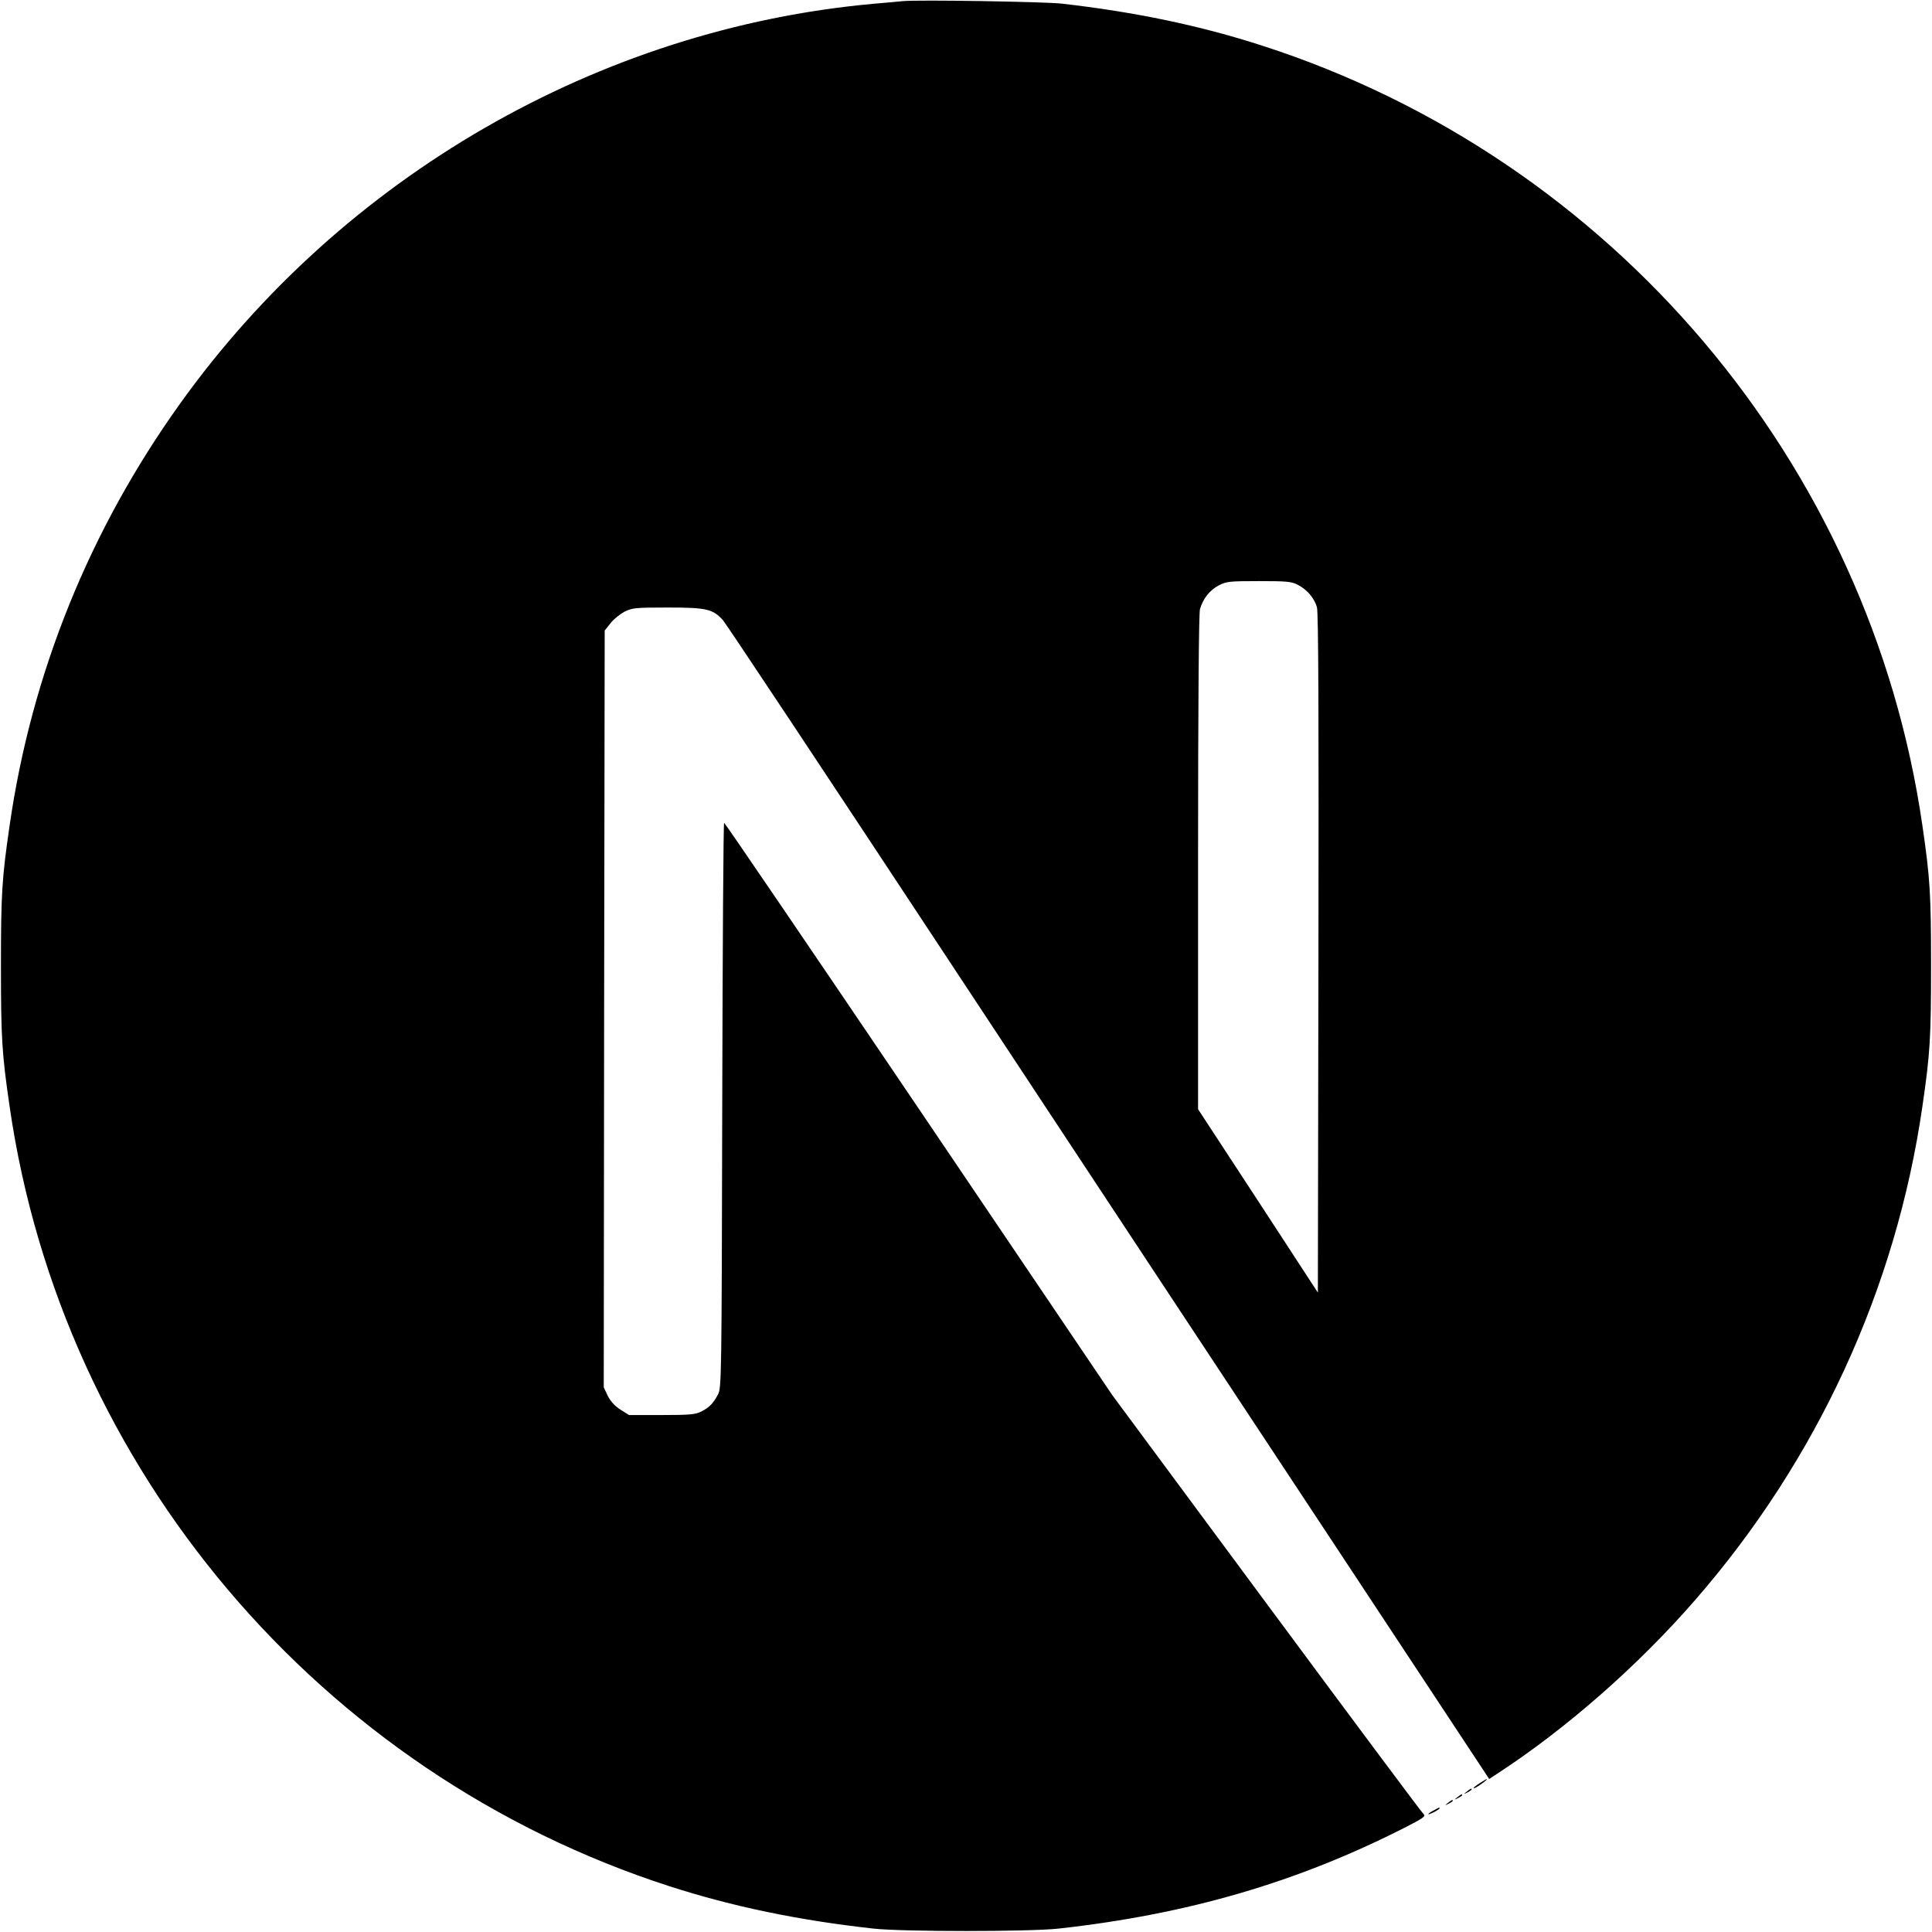
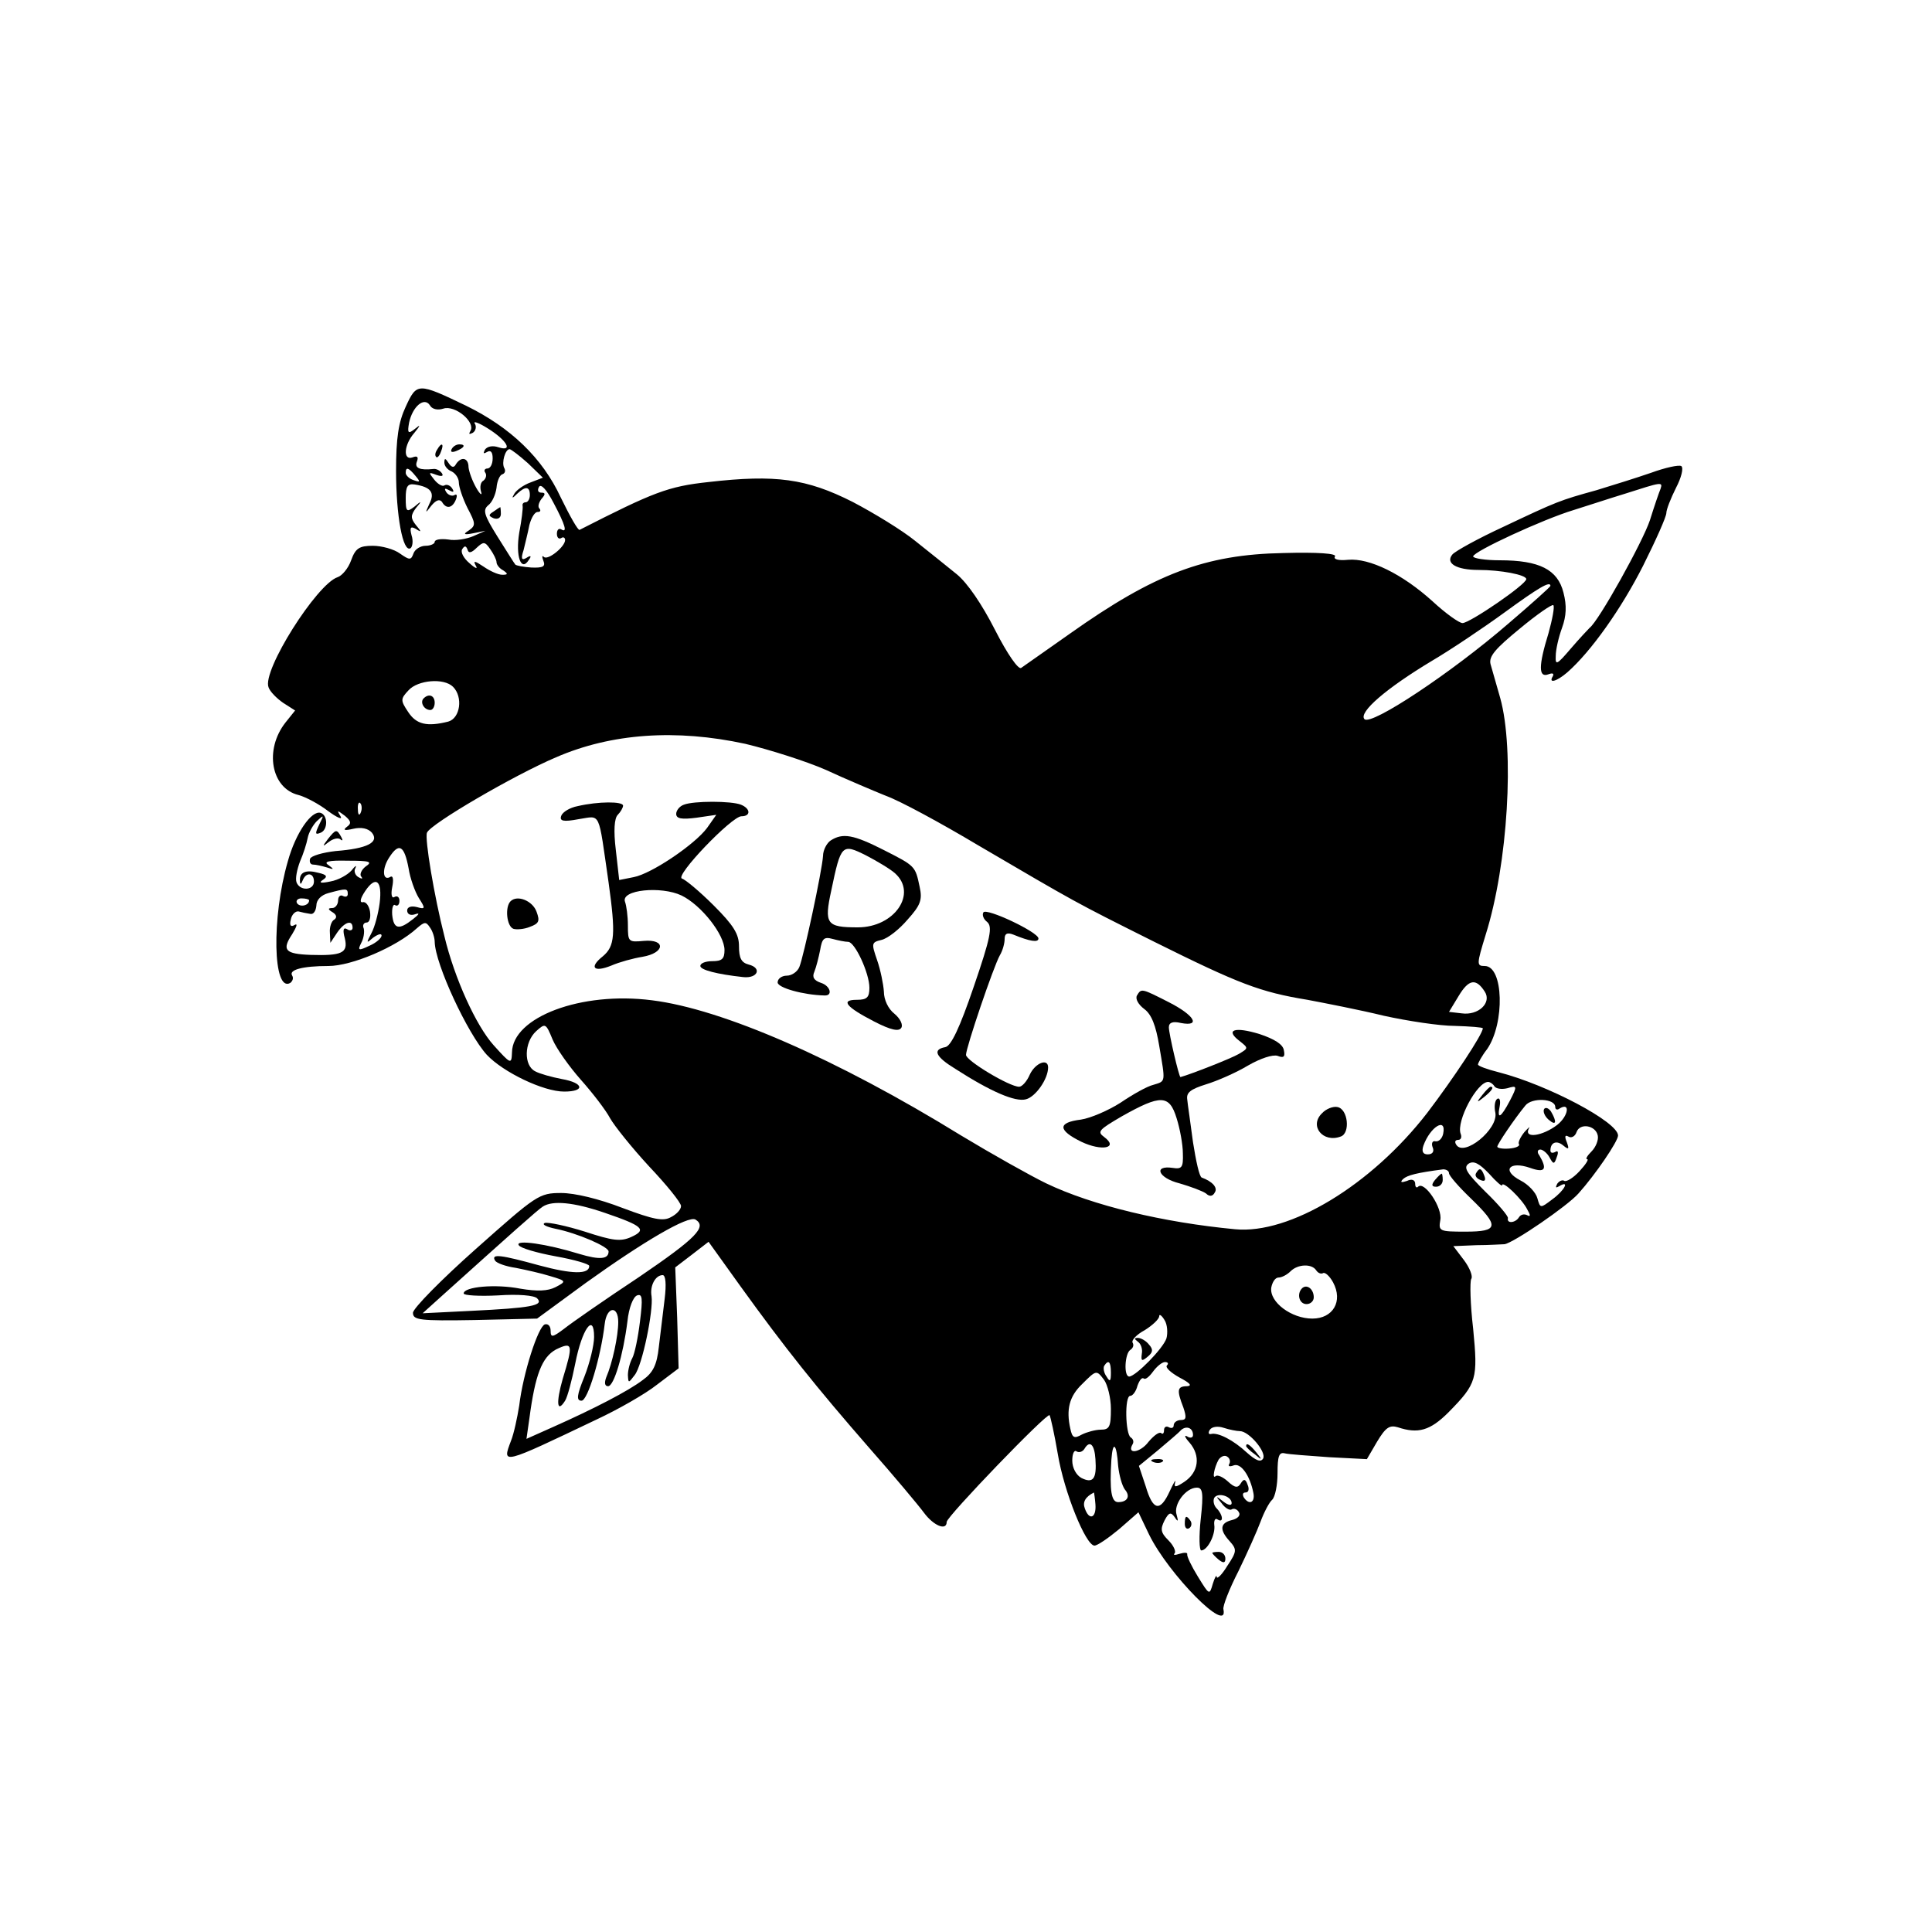
- <svg xmlns="http://www.w3.org/2000/svg" version="1.0" width="1024pt" height="1024pt" viewBox="0 0 1024 1024" preserveAspectRatio="xMidYMid meet">
-   <g transform="translate(0,1024) scale(0.1,-0.1)" fill="#000000" stroke="none">
-     <path d="M4785 10234 c-22 -2 -92 -9 -155 -14 -1453 -131 -2814 -915 -3676 -2120 -480 -670 -787 -1430 -903 -2235 -41 -281 -46 -364 -46 -745 0 -381 5 -464 46 -745 278 -1921 1645 -3535 3499 -4133 332 -107 682 -180 1080 -224 155 -17 825 -17 980 0 687 76 1269 246 1843 539 88 45 105 57 93 67 -8 6 -383 509 -833 1117 l-818 1105 -1025 1517 c-564 834 -1028 1516 -1032 1516 -4 1 -8 -673 -10 -1496 -3 -1441 -4 -1499 -22 -1533 -26 -49 -46 -69 -88 -91 -32 -16 -60 -19 -211 -19 l-173 0 -46 29 c-30 19 -52 44 -67 73 l-21 45 2 2005 3 2006 31 39 c16 21 50 48 74 61 41 20 57 22 230 22 204 0 238 -8 291 -66 15 -16 570 -852 1234 -1859 664 -1007 1572 -2382 2018 -3057 l810 -1227 41 27 c363 236 747 572 1051 922 647 743 1064 1649 1204 2615 41 281 46 364 46 745 0 381 -5 464 -46 745 -278 1921 -1645 3535 -3499 4133 -327 106 -675 179 -1065 223 -96 10 -757 21 -840 13z m2094 -3094 c48 -24 87 -70 101 -118 8 -26 10 -582 8 -1835 l-3 -1798 -317 486 -318 486 0 1307 c0 845 4 1320 10 1343 16 56 51 100 99 126 41 21 56 23 213 23 148 0 174 -2 207 -20z" />
-     <path d="M7843 789 c-35 -22 -46 -37 -15 -20 22 13 58 40 52 41 -3 0 -20 -10 -37 -21z" />
-     <path d="M7774 744 c-18 -14 -18 -15 4 -4 12 6 22 13 22 15 0 8 -5 6 -26 -11z" />
-     <path d="M7724 714 c-18 -14 -18 -15 4 -4 12 6 22 13 22 15 0 8 -5 6 -26 -11z" />
-     <path d="M7674 684 c-18 -14 -18 -15 4 -4 12 6 22 13 22 15 0 8 -5 6 -26 -11z" />
-     <path d="M7598 644 c-38 -20 -36 -28 2 -9 17 9 30 18 30 20 0 7 -1 6 -32 -11z" />
+ <svg xmlns="http://www.w3.org/2000/svg" version="1.0" width="400pt" height="400pt" viewBox="0 0 400 400" preserveAspectRatio="xMidYMid meet">
+   <g transform="translate(0,400) scale(0.1,-0.1)" fill="#000000" stroke="none">
+     <path d="M840 3158 c-15 -32 -20 -65 -20 -133 0 -92 14 -170 30 -160 4 3 6 15 2 27 -4 16 -2 19 9 13 12 -8 12 -6 0 8 -11 14 -11 20 0 35 13 15 12 16 -3 3 -16 -12 -18 -11 -18 18 0 24 4 30 18 28 34 -5 43 -17 31 -40 -9 -20 -9 -21 4 -4 10 12 17 14 22 8 9 -16 22 -13 29 5 3 8 2 12 -3 9 -5 -3 -13 0 -17 6 -5 8 -3 9 6 4 9 -5 11 -4 6 4 -4 6 -11 9 -16 6 -4 -3 -14 3 -21 12 -12 15 -12 16 4 10 11 -4 16 -3 12 3 -4 6 -12 10 -18 9 -28 -3 -39 2 -34 15 4 10 1 13 -9 9 -20 -7 -18 26 4 51 13 16 13 18 1 8 -14 -11 -16 -9 -12 13 7 33 31 54 43 36 4 -8 16 -11 28 -7 24 8 67 -28 56 -46 -4 -7 -3 -8 5 -4 6 4 8 13 4 19 -4 6 8 2 27 -10 40 -25 53 -49 22 -39 -12 4 -23 2 -28 -5 -4 -8 -3 -9 4 -5 8 5 12 0 12 -13 0 -12 -5 -21 -11 -21 -5 0 -8 -4 -4 -9 3 -5 1 -12 -4 -16 -6 -3 -8 -13 -5 -23 3 -9 -2 -6 -10 8 -8 14 -15 33 -16 43 0 19 -15 23 -26 6 -4 -8 -9 -7 -15 2 -7 11 -9 11 -9 1 0 -7 7 -15 15 -18 8 -4 15 -14 15 -23 0 -9 8 -33 18 -53 17 -32 17 -36 3 -46 -13 -8 -11 -10 9 -6 l25 5 -25 -11 c-14 -6 -37 -10 -52 -7 -16 2 -28 0 -28 -5 0 -4 -9 -8 -19 -8 -10 0 -22 -7 -25 -16 -5 -14 -8 -14 -28 0 -12 9 -38 16 -56 16 -28 0 -36 -5 -45 -30 -6 -17 -19 -32 -28 -35 -43 -14 -157 -194 -143 -228 3 -9 17 -23 30 -32 l25 -16 -20 -25 c-44 -56 -30 -136 27 -150 15 -4 43 -19 61 -33 19 -14 31 -19 26 -11 -8 13 -7 13 9 1 13 -11 14 -16 4 -23 -9 -7 -4 -8 13 -4 17 4 31 1 39 -8 16 -20 -10 -33 -75 -38 -27 -3 -51 -10 -53 -16 -2 -7 1 -12 6 -12 6 0 19 -3 29 -6 15 -5 15 -4 3 5 -11 7 0 10 40 9 46 0 52 -2 37 -12 -9 -7 -13 -17 -9 -21 4 -5 1 -5 -6 -1 -7 4 -10 13 -6 19 3 7 -1 4 -8 -5 -8 -9 -27 -20 -44 -23 -19 -4 -25 -3 -16 3 11 7 9 11 -9 15 -26 7 -39 1 -38 -16 0 -9 2 -9 6 1 7 17 23 15 23 -3 0 -19 -29 -20 -36 -2 -3 8 1 27 7 43 7 16 14 38 16 49 2 11 11 27 19 35 15 14 15 13 5 -7 -9 -19 -9 -22 3 -17 15 6 15 36 0 41 -19 6 -52 -42 -68 -100 -34 -117 -31 -273 5 -252 5 4 7 10 4 15 -8 12 21 20 75 20 48 0 140 39 183 78 16 14 19 14 27 2 6 -8 10 -22 10 -30 1 -46 68 -190 108 -234 34 -36 117 -76 160 -76 44 0 41 18 -5 26 -21 4 -46 11 -55 16 -24 12 -23 60 2 83 19 17 20 17 34 -17 8 -19 35 -57 59 -84 24 -27 51 -62 60 -79 9 -16 45 -61 81 -100 36 -38 66 -75 66 -82 0 -7 -9 -17 -21 -23 -16 -9 -36 -5 -100 19 -49 19 -99 31 -127 31 -46 0 -51 -4 -177 -116 -71 -63 -130 -123 -130 -132 0 -15 13 -17 128 -15 l129 3 101 74 c120 86 212 140 227 131 24 -15 2 -38 -117 -119 -71 -47 -140 -95 -155 -107 -24 -18 -28 -19 -28 -4 0 9 -5 15 -12 13 -14 -5 -45 -101 -53 -168 -4 -25 -11 -58 -17 -73 -19 -50 -20 -50 177 44 45 21 101 53 125 72 l45 34 -3 105 -4 104 34 26 35 27 66 -92 c93 -129 157 -209 266 -334 52 -59 103 -120 114 -135 20 -27 47 -38 47 -19 0 11 208 227 213 221 2 -3 10 -39 17 -80 13 -79 58 -190 76 -190 6 0 28 15 51 34 l40 35 22 -46 c40 -82 165 -209 154 -155 -2 6 12 42 31 79 18 37 39 84 46 103 7 19 18 40 24 45 6 6 11 30 11 55 0 35 3 44 15 41 8 -2 50 -5 92 -8 l78 -4 21 36 c18 30 26 35 43 30 42 -14 67 -7 105 31 59 60 61 69 51 173 -6 51 -7 97 -4 103 4 5 -3 23 -15 39 l-22 29 48 2 c26 0 53 2 58 2 19 3 130 79 153 105 35 39 82 108 82 120 0 28 -146 105 -247 131 -24 6 -43 13 -43 16 0 3 8 18 19 32 37 54 34 172 -5 172 -17 0 -17 3 2 65 46 146 60 383 30 490 -8 28 -17 59 -20 70 -4 16 10 32 60 73 36 30 68 52 70 49 3 -3 -2 -29 -10 -58 -21 -68 -21 -93 0 -85 8 3 12 2 9 -4 -10 -16 8 -11 30 8 49 43 112 132 157 221 26 52 48 101 48 109 0 7 9 30 20 52 11 21 16 41 11 45 -5 3 -33 -3 -63 -14 -29 -10 -80 -26 -113 -36 -76 -21 -81 -23 -193 -76 -52 -24 -99 -50 -105 -57 -15 -18 8 -32 54 -32 46 0 99 -10 99 -19 0 -11 -117 -91 -132 -91 -7 0 -35 20 -62 45 -63 57 -131 90 -175 86 -20 -2 -31 1 -27 7 4 6 -35 9 -107 7 -162 -3 -267 -43 -442 -167 -50 -35 -95 -67 -101 -71 -6 -3 -28 28 -54 79 -27 53 -57 97 -79 115 -20 16 -58 47 -86 69 -27 22 -86 58 -130 81 -95 48 -159 57 -298 41 -84 -9 -114 -21 -267 -99 -3 -2 -20 28 -39 67 -38 82 -104 145 -196 190 -100 48 -102 48 -125 -2z m253 -117 l31 -30 -26 -10 c-14 -5 -29 -16 -33 -23 -6 -10 -5 -11 6 0 17 16 26 15 26 -3 0 -8 -4 -15 -9 -15 -4 0 -7 -3 -6 -7 1 -5 -2 -30 -7 -56 -8 -49 4 -82 20 -56 6 8 4 10 -5 4 -10 -6 -12 -2 -6 16 3 13 9 36 12 52 4 15 11 27 17 27 6 0 7 3 4 7 -4 3 -2 12 4 20 9 10 8 13 0 13 -7 0 -9 5 -5 12 4 7 16 -6 30 -33 25 -47 29 -63 16 -55 -5 3 -9 -1 -9 -9 0 -8 4 -12 9 -9 4 3 8 1 8 -4 0 -14 -36 -43 -44 -35 -4 4 -4 0 -1 -8 5 -12 -1 -15 -25 -14 -16 1 -31 4 -33 6 -2 2 -18 28 -37 58 -28 45 -31 55 -19 65 8 6 15 22 17 36 1 14 7 27 12 28 6 2 7 8 4 13 -6 11 2 39 11 39 3 0 20 -13 38 -29z m-233 -26 c11 -13 10 -14 -4 -9 -9 3 -16 10 -16 15 0 13 6 11 20 -6z m2578 -27 c-3 -7 -13 -36 -22 -65 -15 -45 -106 -209 -125 -223 -3 -3 -21 -22 -39 -43 -29 -34 -32 -35 -31 -15 0 13 6 39 13 58 9 25 10 46 3 73 -12 48 -50 67 -132 67 -30 0 -55 4 -55 8 0 10 145 77 208 96 26 8 74 24 107 34 75 24 78 25 73 10z m-2410 -152 c0 -5 6 -13 14 -17 10 -7 10 -9 -2 -9 -9 0 -26 8 -39 17 -18 12 -22 13 -16 2 5 -8 -1 -6 -13 5 -12 10 -19 23 -15 29 5 8 8 7 11 -1 2 -8 8 -7 19 4 14 13 17 13 28 -3 7 -10 13 -22 13 -27z m2182 -49 c0 -2 -39 -37 -87 -78 -118 -102 -284 -212 -298 -198 -13 14 45 64 140 121 39 23 106 68 150 100 70 51 95 66 95 55z m-2272 -209 c21 -21 15 -65 -10 -72 -44 -11 -66 -6 -83 20 -16 24 -16 27 1 45 19 21 73 26 92 7z m605 -118 c50 -12 126 -36 167 -54 41 -19 98 -43 125 -54 28 -10 113 -56 190 -102 205 -120 197 -116 365 -200 175 -87 219 -104 317 -120 37 -7 109 -21 158 -33 50 -11 116 -21 147 -21 32 -1 58 -3 58 -5 0 -12 -61 -104 -115 -175 -116 -150 -285 -252 -398 -241 -148 14 -295 49 -391 95 -33 16 -113 61 -176 99 -258 159 -495 262 -640 280 -147 19 -289 -35 -290 -108 -1 -25 -2 -25 -38 15 -36 40 -81 138 -102 226 -21 82 -41 202 -36 214 7 18 180 119 267 156 115 50 249 59 392 28z m-796 -142 c-3 -8 -6 -5 -6 6 -1 11 2 17 5 13 3 -3 4 -12 1 -19z m99 -116 c3 -20 13 -48 21 -61 14 -22 14 -24 -4 -19 -12 3 -20 0 -20 -7 0 -8 7 -11 16 -8 11 4 9 0 -4 -10 -29 -23 -40 -21 -43 9 -1 14 2 23 6 20 5 -3 9 1 9 9 0 8 -5 11 -10 8 -6 -4 -8 5 -5 20 3 15 2 24 -3 22 -17 -11 -19 16 -3 40 20 31 31 25 40 -23z m-60 -72 c-3 -22 -10 -49 -17 -62 -11 -21 -11 -22 4 -9 10 7 17 9 17 4 0 -5 -11 -15 -25 -21 -23 -11 -25 -10 -17 6 5 9 7 23 5 30 -3 6 0 12 6 12 6 0 9 10 7 23 -2 12 -9 21 -15 19 -7 -1 -5 8 5 23 22 33 36 22 30 -25z m-66 19 c0 -5 -4 -7 -10 -4 -5 3 -10 -1 -10 -9 0 -9 -6 -16 -12 -16 -10 0 -9 -3 1 -9 8 -5 9 -11 3 -15 -6 -3 -10 -16 -9 -27 l1 -21 14 21 c15 22 32 28 32 10 0 -5 -5 -7 -11 -3 -8 5 -10 -1 -5 -19 7 -30 -6 -36 -71 -34 -53 2 -60 10 -38 43 9 15 12 23 5 19 -8 -5 -11 -1 -8 11 2 11 10 18 16 17 7 -2 17 -4 24 -5 7 -2 12 6 13 17 0 12 10 22 25 26 37 10 40 10 40 -2z m-80 -13 c0 -11 -19 -15 -25 -6 -3 5 1 10 9 10 9 0 16 -2 16 -4z m2434 -189 c15 -23 -13 -50 -48 -45 l-26 3 20 33 c21 35 36 37 54 9z m20 -196 c3 -5 15 -7 27 -4 20 6 21 5 5 -26 -19 -36 -27 -40 -21 -11 2 11 0 18 -5 15 -5 -3 -7 -16 -4 -29 6 -34 -65 -92 -81 -66 -4 6 -2 10 4 10 6 0 8 6 5 13 -9 26 34 107 57 107 4 0 10 -4 13 -9z m126 -43 c0 -5 4 -7 9 -3 23 14 18 -16 -5 -34 -30 -23 -69 -29 -59 -8 4 6 0 3 -9 -7 -8 -10 -14 -22 -11 -25 2 -4 -7 -8 -21 -9 -13 -1 -24 1 -24 4 0 5 35 57 58 85 13 17 62 15 62 -3z m-232 -55 c-2 -10 -9 -17 -16 -16 -6 2 -9 -4 -6 -12 4 -9 0 -15 -10 -15 -10 0 -13 6 -9 18 14 39 48 60 41 25z m320 -4 c2 -9 -4 -24 -13 -33 -9 -9 -13 -16 -9 -16 4 0 -3 -11 -16 -25 -12 -13 -26 -22 -31 -20 -4 3 -11 0 -15 -6 -4 -8 -3 -9 4 -5 23 14 11 -9 -14 -27 -25 -19 -25 -19 -31 2 -3 12 -19 29 -35 37 -40 21 -23 41 20 26 31 -11 36 -3 19 26 -5 6 -4 12 2 12 5 0 14 -7 19 -16 8 -15 10 -15 15 0 4 10 3 15 -3 11 -6 -3 -10 -2 -10 3 0 17 13 22 27 10 11 -9 12 -7 7 7 -5 12 -4 16 3 12 6 -4 14 0 17 9 7 20 40 14 44 -7z m-198 -103 c0 11 41 -28 52 -50 7 -12 7 -16 0 -12 -6 3 -13 2 -17 -4 -7 -12 -26 -14 -23 -2 1 4 -20 29 -47 55 -39 39 -46 50 -34 58 10 6 21 1 42 -21 15 -17 27 -27 27 -24z m-110 25 c0 -5 20 -28 45 -52 60 -58 58 -69 -11 -69 -54 0 -56 1 -52 24 5 25 -33 82 -46 69 -3 -3 -6 -1 -6 6 0 8 -7 11 -17 6 -12 -4 -15 -3 -8 4 9 8 29 13 83 20 6 0 12 -3 12 -8z m-1748 -82 c79 -27 88 -35 55 -50 -22 -10 -38 -8 -96 11 -38 12 -76 20 -83 18 -7 -3 3 -8 22 -12 45 -9 110 -37 110 -47 0 -16 -18 -18 -61 -5 -68 21 -133 30 -125 18 3 -6 38 -16 76 -23 39 -7 70 -16 70 -20 0 -18 -36 -17 -103 1 -80 22 -101 25 -92 10 3 -5 22 -12 43 -15 20 -4 52 -11 71 -17 34 -10 34 -11 11 -23 -16 -8 -37 -9 -73 -3 -51 10 -117 4 -117 -10 0 -4 32 -6 71 -4 42 3 75 0 81 -6 15 -15 -13 -20 -137 -26 l-100 -5 41 37 c139 125 198 178 208 184 20 13 64 9 128 -13z m1473 -119 c4 -6 10 -8 14 -6 4 3 14 -6 21 -19 21 -39 0 -75 -43 -75 -43 0 -89 34 -85 64 2 11 8 21 15 21 7 0 18 6 25 13 15 15 44 16 53 2z m-1349 -60 c-3 -27 -9 -72 -12 -99 -4 -37 -12 -53 -33 -68 -30 -23 -102 -60 -185 -97 l-56 -25 6 42 c12 91 26 127 55 143 35 17 36 11 14 -61 -14 -49 -12 -72 5 -45 5 8 14 42 21 77 14 72 39 106 39 55 0 -17 -9 -54 -20 -82 -16 -39 -17 -50 -6 -50 13 0 40 91 48 159 4 36 28 39 28 4 0 -29 -12 -85 -25 -115 -4 -11 -3 -18 4 -18 12 0 31 63 40 134 3 29 12 51 20 54 11 4 12 -6 6 -54 -4 -33 -11 -67 -16 -76 -5 -9 -9 -25 -9 -35 1 -17 1 -17 14 0 16 20 39 134 35 163 -4 22 8 44 23 44 6 0 8 -18 4 -50z m1039 -81 c-7 -21 -63 -78 -77 -79 -12 0 -9 48 2 55 6 4 8 10 5 15 -3 5 8 17 25 26 16 10 30 23 30 29 0 5 5 2 11 -8 6 -9 7 -27 4 -38z m-115 -71 c0 -18 -2 -20 -9 -8 -6 8 -7 18 -5 22 9 14 14 9 14 -14z m116 15 c-4 -4 8 -15 26 -25 21 -11 27 -17 16 -18 -21 0 -22 -8 -8 -44 7 -21 6 -26 -5 -26 -8 0 -15 -5 -15 -11 0 -5 -4 -7 -10 -4 -5 3 -10 1 -10 -6 0 -7 -3 -9 -6 -6 -4 3 -15 -5 -26 -18 -17 -23 -46 -27 -33 -5 3 5 1 11 -4 14 -11 7 -13 86 -1 86 5 0 12 9 15 21 4 11 9 18 13 15 3 -3 11 3 19 14 8 11 19 20 25 20 6 0 8 -3 4 -7z m-130 -30 c7 -10 14 -37 14 -60 0 -37 -3 -43 -21 -43 -11 0 -29 -5 -39 -10 -16 -9 -20 -7 -24 12 -9 40 -2 67 24 92 30 30 30 30 46 9z m184 -114 c0 -6 -6 -7 -12 -3 -7 4 -5 -2 5 -13 23 -27 19 -61 -11 -81 -18 -12 -22 -12 -19 -1 2 8 -3 -1 -11 -18 -20 -44 -35 -41 -50 10 l-14 42 39 32 c21 18 43 36 48 42 11 10 25 5 25 -10z m97 8 c19 0 56 -44 48 -57 -5 -8 -15 -4 -34 13 -27 25 -59 42 -74 38 -5 -1 -6 3 -2 9 4 6 16 8 28 4 12 -4 28 -7 34 -7z m-299 -58 c3 -41 -5 -51 -29 -39 -11 6 -19 21 -19 36 0 14 4 23 9 19 5 -3 12 -1 16 5 11 19 21 10 23 -21z m47 -14 c2 -19 8 -41 14 -49 12 -14 5 -26 -14 -26 -14 0 -18 23 -14 88 3 41 11 33 14 -13z m230 4 c-3 -5 1 -6 9 -3 15 6 34 -21 41 -57 4 -20 -9 -26 -20 -9 -3 6 -2 10 4 10 6 0 8 7 4 16 -4 12 -8 13 -14 3 -6 -10 -12 -10 -27 4 -10 9 -21 14 -25 11 -8 -8 -3 18 6 34 5 7 13 10 18 6 5 -3 7 -10 4 -15z m-59 -114 c-4 -36 -3 -65 1 -65 13 0 30 33 27 53 -1 9 2 15 7 11 13 -8 11 10 -2 23 -6 6 -8 16 -5 22 8 12 36 3 36 -11 0 -6 -8 -4 -17 3 -16 13 -17 12 -4 -3 7 -10 17 -16 21 -13 5 3 12 0 15 -6 4 -6 -2 -13 -14 -16 -25 -6 -27 -20 -5 -44 15 -17 15 -21 -5 -51 -11 -18 -21 -28 -22 -23 0 6 -4 -1 -8 -14 -7 -24 -7 -24 -31 15 -13 21 -23 42 -22 46 1 4 -6 4 -16 1 -9 -3 -14 -3 -10 1 3 4 -2 16 -13 27 -16 16 -17 23 -8 41 9 17 13 18 21 7 7 -11 8 -9 4 5 -7 21 19 56 42 56 12 0 14 -11 8 -65z m-218 30 c2 -28 -13 -34 -22 -8 -5 13 1 24 19 33 0 0 2 -11 3 -25z" />
+     <path d="M1022 2941 c-11 -7 -11 -9 0 -14 9 -3 15 1 15 9 0 8 -1 14 -1 14 -1 0 -7 -4 -14 -9z" />
+     <path d="M877 2554 c-8 -8 1 -24 14 -24 5 0 9 7 9 15 0 15 -12 20 -23 9z" />
+     <path d="M1196 2331 c-16 -3 -31 -12 -34 -20 -4 -11 4 -13 36 -7 47 7 40 20 62 -131 15 -108 13 -132 -12 -153 -29 -23 -19 -34 18 -19 16 7 45 15 64 18 47 8 49 37 3 33 -32 -3 -33 -2 -33 32 0 19 -3 41 -6 49 -9 25 75 33 117 13 41 -20 89 -81 89 -113 0 -18 -5 -23 -25 -23 -14 0 -25 -4 -25 -10 0 -8 34 -17 89 -23 30 -3 39 19 11 26 -15 4 -20 13 -20 38 0 25 -11 43 -52 84 -29 29 -59 54 -66 56 -16 5 103 129 123 129 20 0 19 16 -1 24 -20 8 -98 8 -118 0 -9 -3 -16 -12 -16 -19 0 -10 11 -12 42 -8 l41 6 -19 -27 c-25 -34 -115 -95 -152 -102 l-30 -6 -7 62 c-5 41 -3 66 4 73 6 6 11 15 11 19 0 9 -51 9 -94 -1z" />
+     <path d="M1720 2260 c-8 -5 -16 -20 -16 -32 -2 -31 -40 -208 -49 -230 -4 -10 -16 -18 -26 -18 -10 0 -19 -6 -19 -14 0 -11 53 -26 97 -27 18 -1 12 20 -7 26 -15 5 -19 12 -14 23 4 10 9 30 12 45 4 24 8 28 26 23 11 -3 26 -6 32 -6 14 0 44 -65 44 -95 0 -20 -5 -25 -26 -25 -35 0 -22 -15 36 -45 35 -18 51 -21 56 -13 4 6 -2 19 -14 29 -13 10 -22 29 -22 46 -1 15 -7 45 -14 65 -12 35 -12 37 9 42 13 3 37 22 54 42 27 30 31 41 25 68 -9 43 -9 43 -74 76 -63 32 -85 36 -110 20z m133 -68 c47 -42 -1 -112 -77 -112 -65 0 -70 7 -55 76 20 96 22 98 72 73 23 -12 50 -28 60 -37z" />
+     <path d="M1057 2134 c-12 -12 -8 -52 6 -57 6 -2 22 -1 34 4 19 7 21 12 14 31 -8 23 -40 36 -54 22z" />
+     <path d="M2036 2111 c-3 -5 0 -14 8 -20 11 -10 7 -32 -28 -134 -29 -85 -47 -123 -59 -125 -27 -5 -20 -20 21 -45 73 -47 124 -69 146 -63 20 5 46 42 46 66 0 20 -27 9 -38 -15 -6 -14 -16 -25 -22 -25 -20 0 -110 54 -110 66 0 15 57 183 70 206 6 10 10 25 10 34 0 11 5 14 18 9 34 -14 52 -17 52 -8 0 13 -108 64 -114 54z" />
+     <path d="M2354 1939 c-4 -7 3 -19 15 -28 15 -11 24 -34 31 -76 13 -77 14 -73 -12 -81 -13 -3 -43 -20 -68 -37 -25 -16 -62 -32 -82 -35 -49 -6 -48 -22 1 -46 42 -20 78 -13 47 10 -15 11 -11 15 37 43 80 45 98 45 113 -4 7 -22 13 -55 13 -73 1 -29 -2 -33 -21 -30 -41 6 -30 -21 14 -32 24 -7 48 -16 55 -21 7 -7 14 -6 18 2 7 10 -5 23 -27 31 -5 2 -12 35 -18 73 -5 39 -11 78 -12 89 -2 14 7 21 39 31 23 7 62 24 87 39 26 15 51 23 61 20 13 -5 16 -2 13 12 -2 12 -20 23 -50 33 -52 16 -72 9 -42 -14 19 -15 19 -15 -1 -27 -15 -9 -99 -42 -121 -48 -3 0 -24 90 -24 103 0 10 8 13 25 9 42 -8 28 16 -25 43 -57 29 -57 29 -66 14z" />
+     <path d="M2737 1695 c-27 -26 2 -62 39 -48 20 7 15 57 -7 61 -9 2 -24 -4 -32 -13z" />
+     <path d="M3069 1733 c-13 -16 -12 -17 4 -4 16 13 21 21 13 21 -2 0 -10 -8 -17 -17z" />
+     <path d="M3197 1704 c-3 -5 1 -15 9 -22 16 -14 18 -5 5 17 -5 7 -11 9 -14 5z" />
+     <path d="M3056 1571 c-3 -5 1 -11 9 -14 9 -4 12 -1 8 9 -6 16 -10 17 -17 5z" />
+     <path d="M2971 1557 c-8 -10 -7 -14 2 -14 8 0 14 6 14 14 0 7 -1 13 -2 13 -2 0 -8 -6 -14 -13z" />
+     <path d="M2696 1333 c-12 -12 -6 -33 9 -33 8 0 15 6 15 14 0 17 -14 28 -24 19z" />
+     <path d="M2356 1222 c6 -4 10 -15 8 -25 -2 -15 0 -16 12 -6 11 9 12 15 3 25 -6 8 -17 14 -23 14 -8 0 -8 -2 0 -8z" />
+     <path d="M2388 973 c7 -3 16 -2 19 1 4 3 -2 6 -13 5 -11 0 -14 -3 -6 -6z" />
+     <path d="M2580 1006 c0 -2 8 -10 18 -17 15 -13 16 -12 3 4 -13 16 -21 21 -21 13z" />
+     <path d="M2453 845 c0 -8 4 -12 9 -9 5 3 6 10 3 15 -9 13 -12 11 -12 -6z" />
+     <path d="M2510 785 c0 -2 6 -8 13 -14 10 -8 14 -7 14 2 0 8 -6 14 -14 14 -7 0 -13 -1 -13 -2z" />
+     <path d="M905 3069 c-4 -6 -5 -12 -2 -15 2 -3 7 2 10 11 7 17 1 20 -8 4z" />
+     <path d="M935 3070 c-3 -6 1 -7 9 -4 18 7 21 14 7 14 -6 0 -13 -4 -16 -10z" />
+     <path d="M679 2263 c-12 -16 -12 -17 2 -6 9 7 20 9 24 5 5 -4 5 -1 1 6 -9 16 -11 15 -27 -5z" />
  </g>
</svg>
